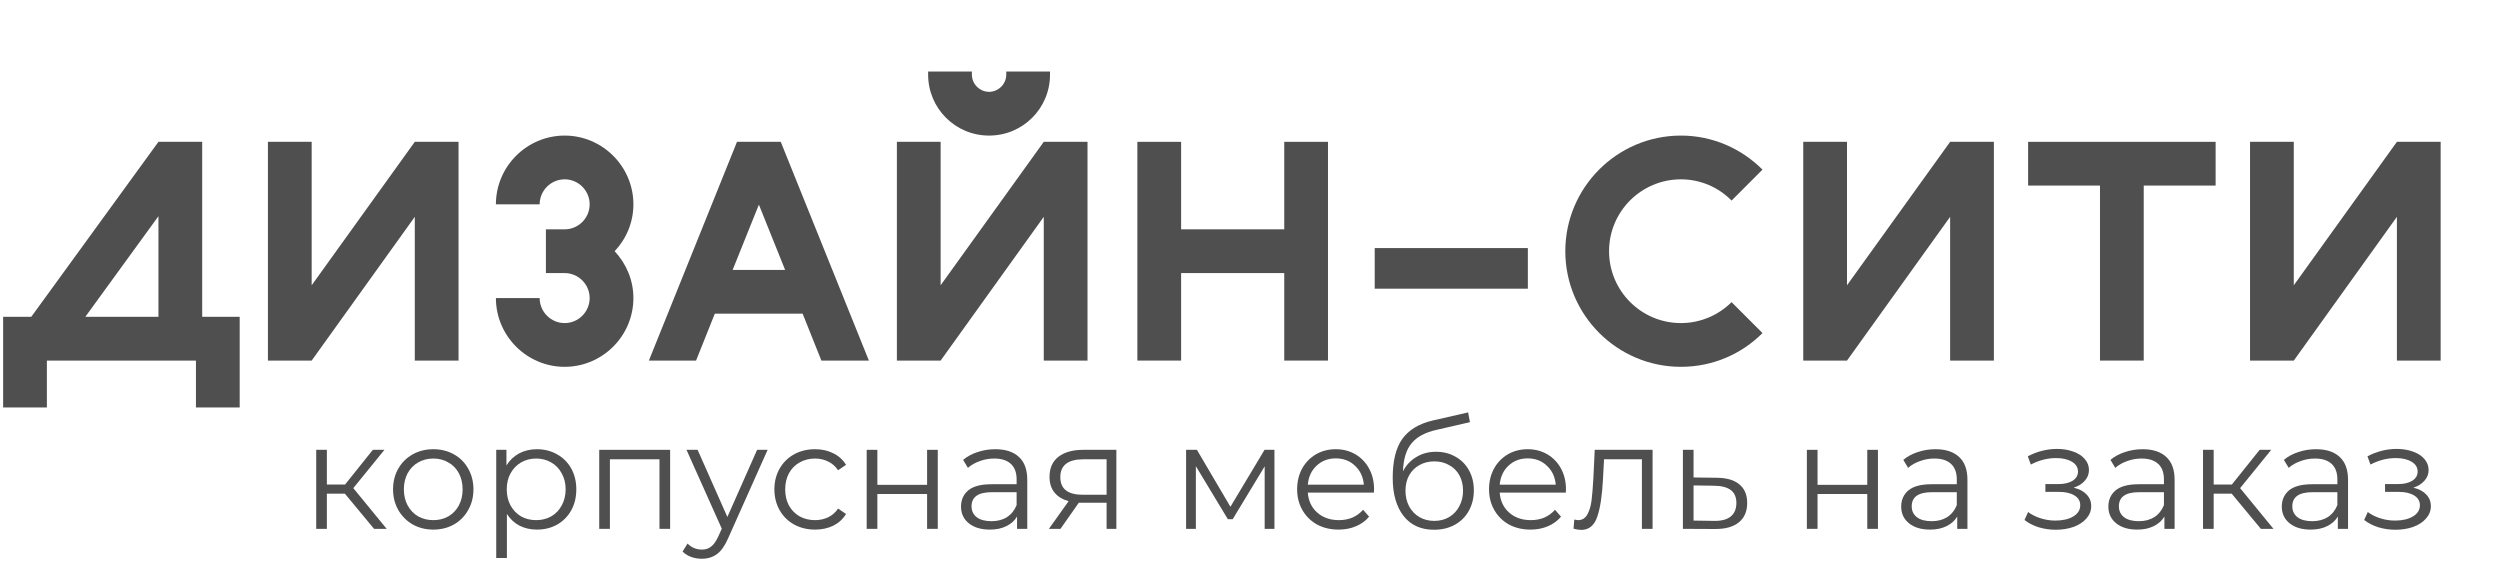
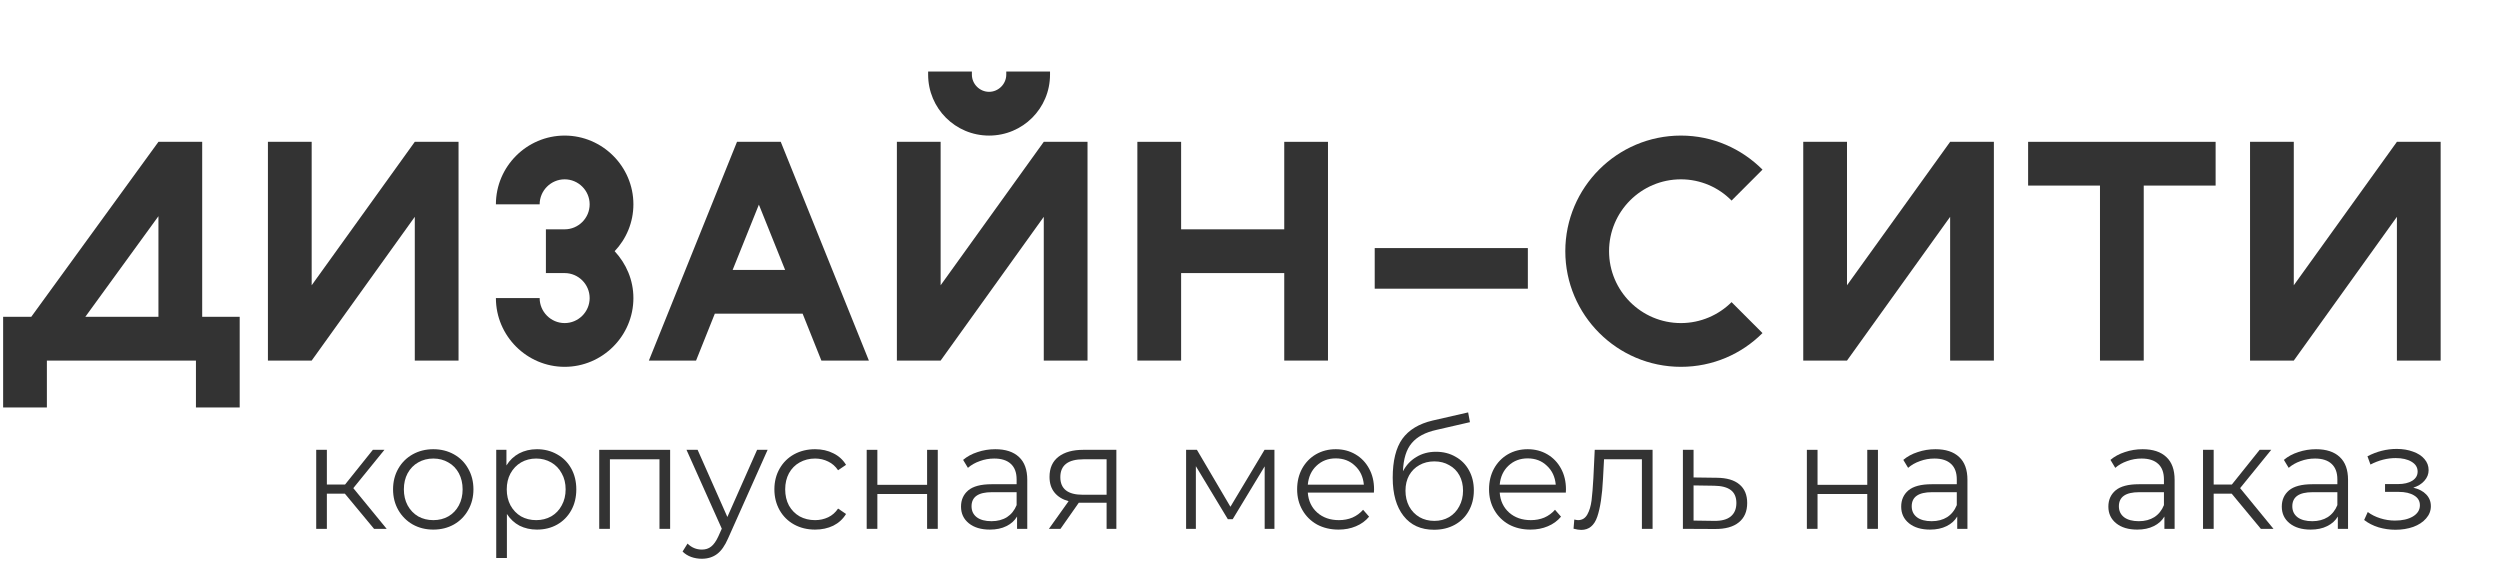
<svg xmlns="http://www.w3.org/2000/svg" width="130" height="30" viewBox="0 0 130 30" fill="none">
-   <path d="M0.163 21.188H2.438V18.75H10.189V21.188H12.464V16.475H10.514V7.375H8.239L1.625 16.475H0.163V21.188ZM8.239 16.475H4.436L8.239 11.242V16.475Z" fill="#4F4F4F" />
-   <path d="M21.569 11.275V18.75H23.844V7.375H21.569L16.207 14.834V7.375H13.932V18.75H16.207L21.569 11.275Z" fill="#4F4F4F" />
-   <path d="M28.062 10.625C28.062 9.91 28.647 9.325 29.362 9.325C30.077 9.325 30.662 9.91 30.662 10.625C30.662 11.34 30.077 11.925 29.362 11.925H28.387V14.2H29.362C30.077 14.2 30.662 14.785 30.662 15.5C30.662 16.215 30.077 16.8 29.362 16.8C28.647 16.8 28.062 16.215 28.062 15.5H25.787C25.787 17.466 27.395 19.075 29.362 19.075C31.328 19.075 32.937 17.466 32.937 15.5C32.937 14.557 32.563 13.713 31.962 13.062C32.563 12.429 32.937 11.568 32.937 10.625C32.937 8.659 31.328 7.05 29.362 7.05C27.395 7.05 25.787 8.659 25.787 10.625H28.062Z" fill="#4F4F4F" />
-   <path d="M33.742 18.75H36.195L37.17 16.312H41.737L42.712 18.75H45.182L40.599 7.375H38.324L33.742 18.75ZM39.462 10.641L40.827 14.037H38.097L39.462 10.641Z" fill="#4F4F4F" />
-   <path d="M48.913 18.75H46.638V7.375H48.913V14.834L54.276 7.375H56.551V18.75H54.276V11.275L48.913 18.75ZM52.326 3.881C52.326 4.369 51.919 4.775 51.432 4.775C50.944 4.775 50.538 4.369 50.538 3.881V3.719H48.263V3.881C48.263 5.636 49.677 7.05 51.432 7.05C53.187 7.05 54.601 5.636 54.601 3.881V3.719H52.326V3.881Z" fill="#4F4F4F" />
-   <path d="M66.781 18.75H69.055V7.375H66.781V11.925H61.418V7.375H59.143V18.75H61.418V14.2H66.781V18.75Z" fill="#4F4F4F" />
-   <path d="M79.448 12.9H71.485V15.012H79.448V12.9Z" fill="#4F4F4F" />
-   <path d="M83.671 13.062C83.671 10.999 85.345 9.325 87.409 9.325C88.432 9.325 89.375 9.748 90.041 10.43L91.65 8.821C90.561 7.732 89.066 7.05 87.409 7.05C84.094 7.05 81.396 9.748 81.396 13.062C81.396 16.378 84.094 19.075 87.409 19.075C89.066 19.075 90.561 18.409 91.65 17.32L90.041 15.711C89.375 16.378 88.432 16.8 87.409 16.8C85.345 16.8 83.671 15.126 83.671 13.062Z" fill="#4F4F4F" />
-   <path d="M101.407 11.275V18.75H103.682V7.375H101.407L96.044 14.834V7.375H93.769V18.75H96.044L101.407 11.275Z" fill="#4F4F4F" />
-   <path d="M105.462 7.375V9.65H109.199V18.75H111.474V9.65H115.212V7.375H105.462Z" fill="#4F4F4F" />
-   <path d="M124.639 11.275V18.75H126.914V7.375H124.639L119.277 14.834V7.375H117.002V18.75H119.277L124.639 11.275Z" fill="#4F4F4F" />
-   <path d="M17.935 25.672H16.997V27.5H16.443V23.391H16.997V25.195H17.943L19.388 23.391H19.99L18.372 25.383L20.107 27.5H19.451L17.935 25.672Z" fill="#4F4F4F" />
-   <path d="M22.533 27.539C22.137 27.539 21.78 27.451 21.462 27.273C21.145 27.091 20.895 26.841 20.712 26.523C20.53 26.206 20.439 25.846 20.439 25.445C20.439 25.044 20.53 24.685 20.712 24.367C20.895 24.049 21.145 23.802 21.462 23.625C21.78 23.448 22.137 23.359 22.533 23.359C22.928 23.359 23.285 23.448 23.603 23.625C23.921 23.802 24.168 24.049 24.345 24.367C24.527 24.685 24.619 25.044 24.619 25.445C24.619 25.846 24.527 26.206 24.345 26.523C24.168 26.841 23.921 27.091 23.603 27.273C23.285 27.451 22.928 27.539 22.533 27.539ZM22.533 27.047C22.824 27.047 23.085 26.982 23.314 26.852C23.548 26.716 23.73 26.526 23.861 26.281C23.991 26.037 24.056 25.758 24.056 25.445C24.056 25.133 23.991 24.854 23.861 24.609C23.73 24.365 23.548 24.177 23.314 24.047C23.085 23.912 22.824 23.844 22.533 23.844C22.241 23.844 21.978 23.912 21.744 24.047C21.514 24.177 21.332 24.365 21.197 24.609C21.066 24.854 21.001 25.133 21.001 25.445C21.001 25.758 21.066 26.037 21.197 26.281C21.332 26.526 21.514 26.716 21.744 26.852C21.978 26.982 22.241 27.047 22.533 27.047Z" fill="#4F4F4F" />
-   <path d="M27.921 23.359C28.307 23.359 28.656 23.448 28.968 23.625C29.281 23.797 29.525 24.042 29.703 24.359C29.88 24.677 29.968 25.039 29.968 25.445C29.968 25.857 29.88 26.221 29.703 26.539C29.525 26.857 29.281 27.104 28.968 27.281C28.661 27.453 28.312 27.539 27.921 27.539C27.588 27.539 27.286 27.471 27.015 27.336C26.749 27.195 26.531 26.992 26.359 26.727V29.016H25.804V23.391H26.335V24.203C26.502 23.932 26.721 23.724 26.991 23.578C27.268 23.432 27.578 23.359 27.921 23.359ZM27.882 27.047C28.169 27.047 28.429 26.982 28.663 26.852C28.898 26.716 29.08 26.526 29.21 26.281C29.346 26.037 29.413 25.758 29.413 25.445C29.413 25.133 29.346 24.857 29.21 24.617C29.08 24.372 28.898 24.182 28.663 24.047C28.429 23.912 28.169 23.844 27.882 23.844C27.59 23.844 27.328 23.912 27.093 24.047C26.864 24.182 26.682 24.372 26.546 24.617C26.416 24.857 26.351 25.133 26.351 25.445C26.351 25.758 26.416 26.037 26.546 26.281C26.682 26.526 26.864 26.716 27.093 26.852C27.328 26.982 27.59 27.047 27.882 27.047Z" fill="#4F4F4F" />
-   <path d="M34.847 23.391V27.5H34.293V23.883H31.715V27.5H31.16V23.391H34.847Z" fill="#4F4F4F" />
-   <path d="M39.916 23.391L37.862 27.992C37.695 28.378 37.502 28.651 37.283 28.812C37.065 28.974 36.802 29.055 36.494 29.055C36.297 29.055 36.112 29.023 35.94 28.961C35.768 28.898 35.619 28.805 35.494 28.68L35.752 28.266C35.961 28.474 36.211 28.578 36.502 28.578C36.69 28.578 36.849 28.526 36.979 28.422C37.114 28.318 37.239 28.141 37.354 27.891L37.533 27.492L35.698 23.391H36.276L37.823 26.883L39.369 23.391H39.916Z" fill="#4F4F4F" />
-   <path d="M42.385 27.539C41.979 27.539 41.614 27.451 41.291 27.273C40.973 27.096 40.723 26.849 40.541 26.531C40.359 26.208 40.268 25.846 40.268 25.445C40.268 25.044 40.359 24.685 40.541 24.367C40.723 24.049 40.973 23.802 41.291 23.625C41.614 23.448 41.979 23.359 42.385 23.359C42.739 23.359 43.054 23.43 43.33 23.57C43.611 23.706 43.833 23.906 43.994 24.172L43.58 24.453C43.445 24.25 43.273 24.099 43.065 24C42.856 23.896 42.63 23.844 42.385 23.844C42.088 23.844 41.82 23.912 41.58 24.047C41.346 24.177 41.161 24.365 41.026 24.609C40.895 24.854 40.83 25.133 40.83 25.445C40.83 25.763 40.895 26.044 41.026 26.289C41.161 26.529 41.346 26.716 41.58 26.852C41.82 26.982 42.088 27.047 42.385 27.047C42.63 27.047 42.856 26.997 43.065 26.898C43.273 26.799 43.445 26.648 43.58 26.445L43.994 26.727C43.833 26.992 43.611 27.195 43.33 27.336C43.049 27.471 42.734 27.539 42.385 27.539Z" fill="#4F4F4F" />
-   <path d="M45.068 23.391H45.623V25.211H48.209V23.391H48.764V27.5H48.209V25.688H45.623V27.5H45.068V23.391Z" fill="#4F4F4F" />
-   <path d="M51.754 23.359C52.291 23.359 52.702 23.495 52.989 23.766C53.275 24.031 53.418 24.427 53.418 24.953V27.5H52.887V26.859C52.762 27.073 52.577 27.24 52.332 27.359C52.093 27.479 51.806 27.539 51.473 27.539C51.015 27.539 50.65 27.43 50.379 27.211C50.108 26.992 49.973 26.703 49.973 26.344C49.973 25.995 50.098 25.713 50.348 25.5C50.603 25.287 51.007 25.18 51.559 25.18H52.864V24.93C52.864 24.576 52.765 24.307 52.567 24.125C52.369 23.938 52.08 23.844 51.7 23.844C51.439 23.844 51.189 23.888 50.95 23.977C50.71 24.06 50.504 24.177 50.332 24.328L50.082 23.914C50.291 23.737 50.541 23.602 50.832 23.508C51.124 23.409 51.431 23.359 51.754 23.359ZM51.559 27.102C51.871 27.102 52.14 27.031 52.364 26.891C52.587 26.745 52.754 26.537 52.864 26.266V25.594H51.575C50.871 25.594 50.52 25.838 50.52 26.328C50.52 26.568 50.611 26.758 50.793 26.898C50.976 27.034 51.231 27.102 51.559 27.102Z" fill="#4F4F4F" />
-   <path d="M58.051 23.391V27.5H57.543V26.141H56.098L55.145 27.5H54.543L55.567 26.062C55.249 25.974 55.004 25.823 54.832 25.609C54.66 25.396 54.575 25.125 54.575 24.797C54.575 24.338 54.731 23.99 55.043 23.75C55.356 23.51 55.783 23.391 56.325 23.391H58.051ZM55.137 24.812C55.137 25.422 55.525 25.727 56.301 25.727H57.543V23.883H56.34C55.538 23.883 55.137 24.193 55.137 24.812Z" fill="#4F4F4F" />
-   <path d="M66.271 23.391V27.5H65.763V24.25L64.099 27H63.849L62.185 24.242V27.5H61.677V23.391H62.24L63.982 26.352L65.756 23.391H66.271Z" fill="#4F4F4F" />
-   <path d="M71.443 25.617H68.006C68.037 26.044 68.201 26.391 68.498 26.656C68.795 26.917 69.17 27.047 69.623 27.047C69.878 27.047 70.113 27.003 70.326 26.914C70.54 26.82 70.725 26.685 70.881 26.508L71.193 26.867C71.011 27.086 70.782 27.253 70.506 27.367C70.235 27.482 69.936 27.539 69.607 27.539C69.186 27.539 68.811 27.451 68.482 27.273C68.159 27.091 67.907 26.841 67.725 26.523C67.542 26.206 67.451 25.846 67.451 25.445C67.451 25.044 67.537 24.685 67.709 24.367C67.886 24.049 68.126 23.802 68.428 23.625C68.735 23.448 69.079 23.359 69.459 23.359C69.839 23.359 70.18 23.448 70.482 23.625C70.784 23.802 71.022 24.049 71.193 24.367C71.365 24.68 71.451 25.039 71.451 25.445L71.443 25.617ZM69.459 23.836C69.063 23.836 68.73 23.963 68.459 24.219C68.193 24.469 68.042 24.797 68.006 25.203H70.92C70.883 24.797 70.73 24.469 70.459 24.219C70.193 23.963 69.86 23.836 69.459 23.836Z" fill="#4F4F4F" />
-   <path d="M74.671 23.492C75.051 23.492 75.39 23.578 75.687 23.75C75.989 23.917 76.223 24.154 76.39 24.461C76.557 24.763 76.64 25.109 76.64 25.5C76.64 25.901 76.551 26.258 76.374 26.57C76.203 26.878 75.96 27.117 75.648 27.289C75.335 27.461 74.976 27.547 74.57 27.547C73.887 27.547 73.359 27.307 72.984 26.828C72.609 26.349 72.421 25.688 72.421 24.844C72.421 23.963 72.588 23.289 72.921 22.82C73.26 22.352 73.786 22.034 74.499 21.867L76.343 21.445L76.437 21.953L74.703 22.352C74.114 22.482 73.682 22.713 73.406 23.047C73.129 23.375 72.978 23.862 72.953 24.508C73.119 24.19 73.351 23.943 73.648 23.766C73.945 23.583 74.286 23.492 74.671 23.492ZM74.585 27.086C74.872 27.086 75.127 27.021 75.351 26.891C75.58 26.755 75.757 26.568 75.882 26.328C76.012 26.088 76.078 25.818 76.078 25.516C76.078 25.213 76.015 24.948 75.89 24.719C75.765 24.49 75.588 24.312 75.359 24.188C75.135 24.057 74.877 23.992 74.585 23.992C74.294 23.992 74.033 24.057 73.804 24.188C73.58 24.312 73.403 24.49 73.273 24.719C73.148 24.948 73.085 25.213 73.085 25.516C73.085 25.818 73.148 26.088 73.273 26.328C73.403 26.568 73.583 26.755 73.812 26.891C74.041 27.021 74.299 27.086 74.585 27.086Z" fill="#4F4F4F" />
-   <path d="M81.423 25.617H77.985C78.016 26.044 78.18 26.391 78.477 26.656C78.774 26.917 79.149 27.047 79.602 27.047C79.858 27.047 80.092 27.003 80.305 26.914C80.519 26.82 80.704 26.685 80.86 26.508L81.173 26.867C80.99 27.086 80.761 27.253 80.485 27.367C80.214 27.482 79.915 27.539 79.587 27.539C79.165 27.539 78.79 27.451 78.462 27.273C78.139 27.091 77.886 26.841 77.704 26.523C77.522 26.206 77.43 25.846 77.43 25.445C77.43 25.044 77.516 24.685 77.688 24.367C77.865 24.049 78.105 23.802 78.407 23.625C78.714 23.448 79.058 23.359 79.438 23.359C79.818 23.359 80.16 23.448 80.462 23.625C80.764 23.802 81.001 24.049 81.173 24.367C81.344 24.68 81.43 25.039 81.43 25.445L81.423 25.617ZM79.438 23.836C79.042 23.836 78.709 23.963 78.438 24.219C78.173 24.469 78.022 24.797 77.985 25.203H80.899C80.863 24.797 80.709 24.469 80.438 24.219C80.173 23.963 79.839 23.836 79.438 23.836Z" fill="#4F4F4F" />
-   <path d="M85.934 23.391V27.5H85.379V23.883H83.41L83.356 24.898C83.314 25.753 83.215 26.409 83.059 26.867C82.903 27.326 82.624 27.555 82.223 27.555C82.113 27.555 81.981 27.534 81.824 27.492L81.863 27.016C81.957 27.037 82.022 27.047 82.059 27.047C82.272 27.047 82.434 26.948 82.543 26.75C82.653 26.552 82.725 26.307 82.762 26.016C82.798 25.724 82.829 25.338 82.856 24.859L82.926 23.391H85.934Z" fill="#4F4F4F" />
-   <path d="M89.276 24.844C89.792 24.849 90.182 24.963 90.448 25.188C90.719 25.412 90.854 25.734 90.854 26.156C90.854 26.594 90.709 26.93 90.417 27.164C90.13 27.398 89.714 27.513 89.167 27.508L87.511 27.5V23.391H88.065V24.828L89.276 24.844ZM89.136 27.086C89.516 27.091 89.802 27.016 89.995 26.859C90.193 26.698 90.292 26.463 90.292 26.156C90.292 25.854 90.195 25.63 90.003 25.484C89.81 25.338 89.521 25.263 89.136 25.258L88.065 25.242V27.07L89.136 27.086Z" fill="#4F4F4F" />
-   <path d="M93.957 23.391H94.512V25.211H97.098V23.391H97.653V27.5H97.098V25.688H94.512V27.5H93.957V23.391Z" fill="#4F4F4F" />
-   <path d="M100.643 23.359C101.18 23.359 101.591 23.495 101.878 23.766C102.164 24.031 102.307 24.427 102.307 24.953V27.5H101.776V26.859C101.651 27.073 101.466 27.24 101.221 27.359C100.982 27.479 100.695 27.539 100.362 27.539C99.904 27.539 99.539 27.43 99.268 27.211C98.998 26.992 98.862 26.703 98.862 26.344C98.862 25.995 98.987 25.713 99.237 25.5C99.492 25.287 99.896 25.18 100.448 25.18H101.753V24.93C101.753 24.576 101.654 24.307 101.456 24.125C101.258 23.938 100.969 23.844 100.589 23.844C100.328 23.844 100.078 23.888 99.839 23.977C99.599 24.06 99.393 24.177 99.222 24.328L98.972 23.914C99.18 23.737 99.43 23.602 99.722 23.508C100.013 23.409 100.32 23.359 100.643 23.359ZM100.448 27.102C100.761 27.102 101.029 27.031 101.253 26.891C101.477 26.745 101.643 26.537 101.753 26.266V25.594H100.464C99.761 25.594 99.409 25.838 99.409 26.328C99.409 26.568 99.5 26.758 99.682 26.898C99.865 27.034 100.12 27.102 100.448 27.102Z" fill="#4F4F4F" />
-   <path d="M107.829 25.359C108.12 25.427 108.344 25.544 108.501 25.711C108.662 25.878 108.743 26.081 108.743 26.32C108.743 26.56 108.659 26.773 108.493 26.961C108.331 27.148 108.11 27.294 107.829 27.398C107.547 27.497 107.238 27.547 106.899 27.547C106.602 27.547 106.311 27.505 106.024 27.422C105.738 27.333 105.488 27.206 105.274 27.039L105.462 26.625C105.649 26.766 105.868 26.875 106.118 26.953C106.368 27.031 106.62 27.07 106.876 27.07C107.256 27.07 107.566 27 107.805 26.859C108.05 26.713 108.172 26.518 108.172 26.273C108.172 26.055 108.074 25.885 107.876 25.766C107.678 25.641 107.407 25.578 107.063 25.578H106.36V25.172H107.032C107.339 25.172 107.587 25.115 107.774 25C107.962 24.88 108.055 24.721 108.055 24.523C108.055 24.305 107.949 24.133 107.735 24.008C107.527 23.883 107.253 23.82 106.915 23.82C106.472 23.82 106.034 23.932 105.602 24.156L105.446 23.727C105.936 23.471 106.443 23.344 106.969 23.344C107.282 23.344 107.563 23.391 107.813 23.484C108.068 23.573 108.266 23.701 108.407 23.867C108.553 24.034 108.626 24.227 108.626 24.445C108.626 24.654 108.553 24.838 108.407 25C108.266 25.162 108.074 25.281 107.829 25.359Z" fill="#4F4F4F" />
-   <path d="M111.416 23.359C111.953 23.359 112.364 23.495 112.65 23.766C112.937 24.031 113.08 24.427 113.08 24.953V27.5H112.549V26.859C112.424 27.073 112.239 27.24 111.994 27.359C111.755 27.479 111.468 27.539 111.135 27.539C110.676 27.539 110.312 27.43 110.041 27.211C109.77 26.992 109.635 26.703 109.635 26.344C109.635 25.995 109.76 25.713 110.01 25.5C110.265 25.287 110.669 25.18 111.221 25.18H112.525V24.93C112.525 24.576 112.426 24.307 112.229 24.125C112.031 23.938 111.742 23.844 111.361 23.844C111.101 23.844 110.851 23.888 110.611 23.977C110.372 24.06 110.166 24.177 109.994 24.328L109.744 23.914C109.953 23.737 110.203 23.602 110.494 23.508C110.786 23.409 111.093 23.359 111.416 23.359ZM111.221 27.102C111.533 27.102 111.801 27.031 112.025 26.891C112.249 26.745 112.416 26.537 112.525 26.266V25.594H111.236C110.533 25.594 110.182 25.838 110.182 26.328C110.182 26.568 110.273 26.758 110.455 26.898C110.637 27.034 110.893 27.102 111.221 27.102Z" fill="#4F4F4F" />
-   <path d="M116.049 25.672H115.111V27.5H114.557V23.391H115.111V25.195H116.057L117.502 23.391H118.104L116.486 25.383L118.221 27.5H117.565L116.049 25.672Z" fill="#4F4F4F" />
-   <path d="M120.434 23.359C120.97 23.359 121.382 23.495 121.668 23.766C121.955 24.031 122.098 24.427 122.098 24.953V27.5H121.567V26.859C121.442 27.073 121.257 27.24 121.012 27.359C120.773 27.479 120.486 27.539 120.153 27.539C119.694 27.539 119.33 27.43 119.059 27.211C118.788 26.992 118.653 26.703 118.653 26.344C118.653 25.995 118.778 25.713 119.028 25.5C119.283 25.287 119.687 25.18 120.239 25.18H121.543V24.93C121.543 24.576 121.444 24.307 121.247 24.125C121.049 23.938 120.76 23.844 120.379 23.844C120.119 23.844 119.869 23.888 119.629 23.977C119.39 24.06 119.184 24.177 119.012 24.328L118.762 23.914C118.97 23.737 119.22 23.602 119.512 23.508C119.804 23.409 120.111 23.359 120.434 23.359ZM120.239 27.102C120.551 27.102 120.819 27.031 121.043 26.891C121.267 26.745 121.434 26.537 121.543 26.266V25.594H120.254C119.551 25.594 119.2 25.838 119.2 26.328C119.2 26.568 119.291 26.758 119.473 26.898C119.655 27.034 119.911 27.102 120.239 27.102Z" fill="#4F4F4F" />
-   <path d="M125.491 25.359C125.782 25.427 126.006 25.544 126.163 25.711C126.324 25.878 126.405 26.081 126.405 26.32C126.405 26.56 126.322 26.773 126.155 26.961C125.993 27.148 125.772 27.294 125.491 27.398C125.21 27.497 124.9 27.547 124.561 27.547C124.264 27.547 123.973 27.505 123.686 27.422C123.4 27.333 123.15 27.206 122.936 27.039L123.124 26.625C123.311 26.766 123.53 26.875 123.78 26.953C124.03 27.031 124.282 27.07 124.538 27.07C124.918 27.07 125.228 27 125.467 26.859C125.712 26.713 125.835 26.518 125.835 26.273C125.835 26.055 125.736 25.885 125.538 25.766C125.34 25.641 125.069 25.578 124.725 25.578H124.022V25.172H124.694C125.001 25.172 125.249 25.115 125.436 25C125.624 24.88 125.717 24.721 125.717 24.523C125.717 24.305 125.611 24.133 125.397 24.008C125.189 23.883 124.915 23.82 124.577 23.82C124.134 23.82 123.697 23.932 123.264 24.156L123.108 23.727C123.598 23.471 124.105 23.344 124.631 23.344C124.944 23.344 125.225 23.391 125.475 23.484C125.73 23.573 125.928 23.701 126.069 23.867C126.215 24.034 126.288 24.227 126.288 24.445C126.288 24.654 126.215 24.838 126.069 25C125.928 25.162 125.736 25.281 125.491 25.359Z" fill="#4F4F4F" />
+   <path d="M0.163 21.188H2.438V18.75H10.189V21.188H12.464V16.475H10.514V7.375H8.239L1.625 16.475H0.163V21.188ZM8.239 16.475H4.436L8.239 11.242V16.475Z" fill="#333333" />
+   <path d="M21.569 11.275V18.75H23.844V7.375H21.569L16.207 14.834V7.375H13.932V18.75H16.207L21.569 11.275Z" fill="#333333" />
+   <path d="M28.062 10.625C28.062 9.91 28.647 9.325 29.362 9.325C30.077 9.325 30.662 9.91 30.662 10.625C30.662 11.34 30.077 11.925 29.362 11.925H28.387V14.2H29.362C30.077 14.2 30.662 14.785 30.662 15.5C30.662 16.215 30.077 16.8 29.362 16.8C28.647 16.8 28.062 16.215 28.062 15.5H25.787C25.787 17.466 27.395 19.075 29.362 19.075C31.328 19.075 32.937 17.466 32.937 15.5C32.937 14.557 32.563 13.713 31.962 13.062C32.563 12.429 32.937 11.568 32.937 10.625C32.937 8.659 31.328 7.05 29.362 7.05C27.395 7.05 25.787 8.659 25.787 10.625H28.062Z" fill="#333333" />
+   <path d="M33.742 18.75H36.195L37.17 16.312H41.737L42.712 18.75H45.182L40.599 7.375H38.324L33.742 18.75ZM39.462 10.641L40.827 14.037H38.097L39.462 10.641Z" fill="#333333" />
+   <path d="M48.913 18.75H46.638V7.375H48.913V14.834L54.276 7.375H56.551V18.75H54.276V11.275L48.913 18.75ZM52.326 3.881C52.326 4.369 51.919 4.775 51.432 4.775C50.944 4.775 50.538 4.369 50.538 3.881V3.719H48.263V3.881C48.263 5.636 49.677 7.05 51.432 7.05C53.187 7.05 54.601 5.636 54.601 3.881V3.719H52.326V3.881Z" fill="#333333" />
+   <path d="M66.781 18.75H69.055V7.375H66.781V11.925H61.418V7.375H59.143V18.75H61.418V14.2H66.781V18.75Z" fill="#333333" />
+   <path d="M79.448 12.9H71.485V15.012H79.448V12.9Z" fill="#333333" />
+   <path d="M83.671 13.062C83.671 10.999 85.345 9.325 87.409 9.325C88.432 9.325 89.375 9.748 90.041 10.43L91.65 8.821C90.561 7.732 89.066 7.05 87.409 7.05C84.094 7.05 81.396 9.748 81.396 13.062C81.396 16.378 84.094 19.075 87.409 19.075C89.066 19.075 90.561 18.409 91.65 17.32L90.041 15.711C89.375 16.378 88.432 16.8 87.409 16.8C85.345 16.8 83.671 15.126 83.671 13.062Z" fill="#333333" />
+   <path d="M101.407 11.275V18.75H103.682V7.375H101.407L96.044 14.834V7.375H93.769V18.75H96.044L101.407 11.275Z" fill="#333333" />
+   <path d="M105.462 7.375V9.65H109.199V18.75H111.474V9.65H115.212V7.375H105.462Z" fill="#333333" />
+   <path d="M124.639 11.275V18.75H126.914V7.375H124.639L119.277 14.834V7.375H117.002V18.75H119.277L124.639 11.275Z" fill="#333333" />
+   <path d="M17.935 25.672H16.997V27.5H16.443V23.391H16.997V25.195H17.943L19.388 23.391H19.99L18.372 25.383L20.107 27.5H19.451L17.935 25.672Z" fill="#333333" />
+   <path d="M22.533 27.539C22.137 27.539 21.78 27.451 21.462 27.273C21.145 27.091 20.895 26.841 20.712 26.523C20.53 26.206 20.439 25.846 20.439 25.445C20.439 25.044 20.53 24.685 20.712 24.367C20.895 24.049 21.145 23.802 21.462 23.625C21.78 23.448 22.137 23.359 22.533 23.359C22.928 23.359 23.285 23.448 23.603 23.625C23.921 23.802 24.168 24.049 24.345 24.367C24.527 24.685 24.619 25.044 24.619 25.445C24.619 25.846 24.527 26.206 24.345 26.523C24.168 26.841 23.921 27.091 23.603 27.273C23.285 27.451 22.928 27.539 22.533 27.539ZM22.533 27.047C22.824 27.047 23.085 26.982 23.314 26.852C23.548 26.716 23.73 26.526 23.861 26.281C23.991 26.037 24.056 25.758 24.056 25.445C24.056 25.133 23.991 24.854 23.861 24.609C23.73 24.365 23.548 24.177 23.314 24.047C23.085 23.912 22.824 23.844 22.533 23.844C22.241 23.844 21.978 23.912 21.744 24.047C21.514 24.177 21.332 24.365 21.197 24.609C21.066 24.854 21.001 25.133 21.001 25.445C21.001 25.758 21.066 26.037 21.197 26.281C21.332 26.526 21.514 26.716 21.744 26.852C21.978 26.982 22.241 27.047 22.533 27.047Z" fill="#333333" />
+   <path d="M27.921 23.359C28.307 23.359 28.656 23.448 28.968 23.625C29.281 23.797 29.525 24.042 29.703 24.359C29.88 24.677 29.968 25.039 29.968 25.445C29.968 25.857 29.88 26.221 29.703 26.539C29.525 26.857 29.281 27.104 28.968 27.281C28.661 27.453 28.312 27.539 27.921 27.539C27.588 27.539 27.286 27.471 27.015 27.336C26.749 27.195 26.531 26.992 26.359 26.727V29.016H25.804V23.391H26.335V24.203C26.502 23.932 26.721 23.724 26.991 23.578C27.268 23.432 27.578 23.359 27.921 23.359ZM27.882 27.047C28.169 27.047 28.429 26.982 28.663 26.852C28.898 26.716 29.08 26.526 29.21 26.281C29.346 26.037 29.413 25.758 29.413 25.445C29.413 25.133 29.346 24.857 29.21 24.617C29.08 24.372 28.898 24.182 28.663 24.047C28.429 23.912 28.169 23.844 27.882 23.844C27.59 23.844 27.328 23.912 27.093 24.047C26.864 24.182 26.682 24.372 26.546 24.617C26.416 24.857 26.351 25.133 26.351 25.445C26.351 25.758 26.416 26.037 26.546 26.281C26.682 26.526 26.864 26.716 27.093 26.852C27.328 26.982 27.59 27.047 27.882 27.047Z" fill="#333333" />
+   <path d="M34.847 23.391V27.5H34.293V23.883H31.715V27.5H31.16V23.391H34.847Z" fill="#333333" />
+   <path d="M39.916 23.391L37.862 27.992C37.695 28.378 37.502 28.651 37.283 28.812C37.065 28.974 36.802 29.055 36.494 29.055C36.297 29.055 36.112 29.023 35.94 28.961C35.768 28.898 35.619 28.805 35.494 28.68L35.752 28.266C35.961 28.474 36.211 28.578 36.502 28.578C36.69 28.578 36.849 28.526 36.979 28.422C37.114 28.318 37.239 28.141 37.354 27.891L37.533 27.492L35.698 23.391H36.276L37.823 26.883L39.369 23.391H39.916Z" fill="#333333" />
+   <path d="M42.385 27.539C41.979 27.539 41.614 27.451 41.291 27.273C40.973 27.096 40.723 26.849 40.541 26.531C40.359 26.208 40.268 25.846 40.268 25.445C40.268 25.044 40.359 24.685 40.541 24.367C40.723 24.049 40.973 23.802 41.291 23.625C41.614 23.448 41.979 23.359 42.385 23.359C42.739 23.359 43.054 23.43 43.33 23.57C43.611 23.706 43.833 23.906 43.994 24.172L43.58 24.453C43.445 24.25 43.273 24.099 43.065 24C42.856 23.896 42.63 23.844 42.385 23.844C42.088 23.844 41.82 23.912 41.58 24.047C41.346 24.177 41.161 24.365 41.026 24.609C40.895 24.854 40.83 25.133 40.83 25.445C40.83 25.763 40.895 26.044 41.026 26.289C41.161 26.529 41.346 26.716 41.58 26.852C41.82 26.982 42.088 27.047 42.385 27.047C42.63 27.047 42.856 26.997 43.065 26.898C43.273 26.799 43.445 26.648 43.58 26.445L43.994 26.727C43.833 26.992 43.611 27.195 43.33 27.336C43.049 27.471 42.734 27.539 42.385 27.539Z" fill="#333333" />
+   <path d="M45.068 23.391H45.623V25.211H48.209V23.391H48.764V27.5H48.209V25.688H45.623V27.5H45.068V23.391Z" fill="#333333" />
+   <path d="M51.754 23.359C52.291 23.359 52.702 23.495 52.989 23.766C53.275 24.031 53.418 24.427 53.418 24.953V27.5H52.887V26.859C52.762 27.073 52.577 27.24 52.332 27.359C52.093 27.479 51.806 27.539 51.473 27.539C51.015 27.539 50.65 27.43 50.379 27.211C50.108 26.992 49.973 26.703 49.973 26.344C49.973 25.995 50.098 25.713 50.348 25.5C50.603 25.287 51.007 25.18 51.559 25.18H52.864V24.93C52.864 24.576 52.765 24.307 52.567 24.125C52.369 23.938 52.08 23.844 51.7 23.844C51.439 23.844 51.189 23.888 50.95 23.977C50.71 24.06 50.504 24.177 50.332 24.328L50.082 23.914C50.291 23.737 50.541 23.602 50.832 23.508C51.124 23.409 51.431 23.359 51.754 23.359ZM51.559 27.102C51.871 27.102 52.14 27.031 52.364 26.891C52.587 26.745 52.754 26.537 52.864 26.266V25.594H51.575C50.871 25.594 50.52 25.838 50.52 26.328C50.52 26.568 50.611 26.758 50.793 26.898C50.976 27.034 51.231 27.102 51.559 27.102Z" fill="#333333" />
+   <path d="M58.051 23.391V27.5H57.543V26.141H56.098L55.145 27.5H54.543L55.567 26.062C55.249 25.974 55.004 25.823 54.832 25.609C54.66 25.396 54.575 25.125 54.575 24.797C54.575 24.338 54.731 23.99 55.043 23.75C55.356 23.51 55.783 23.391 56.325 23.391H58.051ZM55.137 24.812C55.137 25.422 55.525 25.727 56.301 25.727H57.543V23.883H56.34C55.538 23.883 55.137 24.193 55.137 24.812Z" fill="#333333" />
+   <path d="M66.271 23.391V27.5H65.763V24.25L64.099 27H63.849L62.185 24.242V27.5H61.677V23.391H62.24L63.982 26.352L65.756 23.391H66.271Z" fill="#333333" />
+   <path d="M71.443 25.617H68.006C68.037 26.044 68.201 26.391 68.498 26.656C68.795 26.917 69.17 27.047 69.623 27.047C69.878 27.047 70.113 27.003 70.326 26.914C70.54 26.82 70.725 26.685 70.881 26.508L71.193 26.867C71.011 27.086 70.782 27.253 70.506 27.367C70.235 27.482 69.936 27.539 69.607 27.539C69.186 27.539 68.811 27.451 68.482 27.273C68.159 27.091 67.907 26.841 67.725 26.523C67.542 26.206 67.451 25.846 67.451 25.445C67.451 25.044 67.537 24.685 67.709 24.367C67.886 24.049 68.126 23.802 68.428 23.625C68.735 23.448 69.079 23.359 69.459 23.359C69.839 23.359 70.18 23.448 70.482 23.625C70.784 23.802 71.022 24.049 71.193 24.367C71.365 24.68 71.451 25.039 71.451 25.445L71.443 25.617ZM69.459 23.836C69.063 23.836 68.73 23.963 68.459 24.219C68.193 24.469 68.042 24.797 68.006 25.203H70.92C70.883 24.797 70.73 24.469 70.459 24.219C70.193 23.963 69.86 23.836 69.459 23.836Z" fill="#333333" />
+   <path d="M74.671 23.492C75.051 23.492 75.39 23.578 75.687 23.75C75.989 23.917 76.223 24.154 76.39 24.461C76.557 24.763 76.64 25.109 76.64 25.5C76.64 25.901 76.551 26.258 76.374 26.57C76.203 26.878 75.96 27.117 75.648 27.289C75.335 27.461 74.976 27.547 74.57 27.547C73.887 27.547 73.359 27.307 72.984 26.828C72.609 26.349 72.421 25.688 72.421 24.844C72.421 23.963 72.588 23.289 72.921 22.82C73.26 22.352 73.786 22.034 74.499 21.867L76.343 21.445L76.437 21.953L74.703 22.352C74.114 22.482 73.682 22.713 73.406 23.047C73.129 23.375 72.978 23.862 72.953 24.508C73.119 24.19 73.351 23.943 73.648 23.766C73.945 23.583 74.286 23.492 74.671 23.492ZM74.585 27.086C74.872 27.086 75.127 27.021 75.351 26.891C75.58 26.755 75.757 26.568 75.882 26.328C76.012 26.088 76.078 25.818 76.078 25.516C76.078 25.213 76.015 24.948 75.89 24.719C75.765 24.49 75.588 24.312 75.359 24.188C75.135 24.057 74.877 23.992 74.585 23.992C74.294 23.992 74.033 24.057 73.804 24.188C73.58 24.312 73.403 24.49 73.273 24.719C73.148 24.948 73.085 25.213 73.085 25.516C73.085 25.818 73.148 26.088 73.273 26.328C73.403 26.568 73.583 26.755 73.812 26.891C74.041 27.021 74.299 27.086 74.585 27.086Z" fill="#333333" />
+   <path d="M81.423 25.617H77.985C78.016 26.044 78.18 26.391 78.477 26.656C78.774 26.917 79.149 27.047 79.602 27.047C79.858 27.047 80.092 27.003 80.305 26.914C80.519 26.82 80.704 26.685 80.86 26.508L81.173 26.867C80.99 27.086 80.761 27.253 80.485 27.367C80.214 27.482 79.915 27.539 79.587 27.539C79.165 27.539 78.79 27.451 78.462 27.273C78.139 27.091 77.886 26.841 77.704 26.523C77.522 26.206 77.43 25.846 77.43 25.445C77.43 25.044 77.516 24.685 77.688 24.367C77.865 24.049 78.105 23.802 78.407 23.625C78.714 23.448 79.058 23.359 79.438 23.359C79.818 23.359 80.16 23.448 80.462 23.625C80.764 23.802 81.001 24.049 81.173 24.367C81.344 24.68 81.43 25.039 81.43 25.445L81.423 25.617ZM79.438 23.836C79.042 23.836 78.709 23.963 78.438 24.219C78.173 24.469 78.022 24.797 77.985 25.203H80.899C80.863 24.797 80.709 24.469 80.438 24.219C80.173 23.963 79.839 23.836 79.438 23.836Z" fill="#333333" />
+   <path d="M85.934 23.391V27.5H85.379V23.883H83.41L83.356 24.898C83.314 25.753 83.215 26.409 83.059 26.867C82.903 27.326 82.624 27.555 82.223 27.555C82.113 27.555 81.981 27.534 81.824 27.492L81.863 27.016C81.957 27.037 82.022 27.047 82.059 27.047C82.272 27.047 82.434 26.948 82.543 26.75C82.653 26.552 82.725 26.307 82.762 26.016C82.798 25.724 82.829 25.338 82.856 24.859L82.926 23.391H85.934Z" fill="#333333" />
+   <path d="M89.276 24.844C89.792 24.849 90.182 24.963 90.448 25.188C90.719 25.412 90.854 25.734 90.854 26.156C90.854 26.594 90.709 26.93 90.417 27.164C90.13 27.398 89.714 27.513 89.167 27.508L87.511 27.5V23.391H88.065V24.828L89.276 24.844ZM89.136 27.086C89.516 27.091 89.802 27.016 89.995 26.859C90.193 26.698 90.292 26.463 90.292 26.156C90.292 25.854 90.195 25.63 90.003 25.484C89.81 25.338 89.521 25.263 89.136 25.258L88.065 25.242V27.07L89.136 27.086Z" fill="#333333" />
+   <path d="M93.957 23.391H94.512V25.211H97.098V23.391H97.653V27.5H97.098V25.688H94.512V27.5H93.957V23.391Z" fill="#333333" />
+   <path d="M100.643 23.359C101.18 23.359 101.591 23.495 101.878 23.766C102.164 24.031 102.307 24.427 102.307 24.953V27.5H101.776V26.859C101.651 27.073 101.466 27.24 101.221 27.359C100.982 27.479 100.695 27.539 100.362 27.539C99.904 27.539 99.539 27.43 99.268 27.211C98.998 26.992 98.862 26.703 98.862 26.344C98.862 25.995 98.987 25.713 99.237 25.5C99.492 25.287 99.896 25.18 100.448 25.18H101.753V24.93C101.753 24.576 101.654 24.307 101.456 24.125C101.258 23.938 100.969 23.844 100.589 23.844C100.328 23.844 100.078 23.888 99.839 23.977C99.599 24.06 99.393 24.177 99.222 24.328L98.972 23.914C99.18 23.737 99.43 23.602 99.722 23.508C100.013 23.409 100.32 23.359 100.643 23.359ZM100.448 27.102C100.761 27.102 101.029 27.031 101.253 26.891C101.477 26.745 101.643 26.537 101.753 26.266V25.594H100.464C99.761 25.594 99.409 25.838 99.409 26.328C99.409 26.568 99.5 26.758 99.682 26.898C99.865 27.034 100.12 27.102 100.448 27.102Z" fill="#333333" />
+   <path d="M107.829 25.359C108.12 25.427 108.344 25.544 108.501 25.711C108.662 25.878 108.743 26.081 108.743 26.32C108.743 26.56 108.659 26.773 108.493 26.961C108.331 27.148 108.11 27.294 107.829 27.398C107.547 27.497 107.238 27.547 106.899 27.547C106.602 27.547 106.311 27.505 106.024 27.422C105.738 27.333 105.488 27.206 105.274 27.039L105.462 26.625C105.649 26.766 105.868 26.875 106.118 26.953C106.368 27.031 106.62 27.07 106.876 27.07C107.256 27.07 107.566 27 107.805 26.859C108.05 26.713 108.172 26.518 108.172 26.273C108.172 26.055 108.074 25.885 107.876 25.766C107.678 25.641 107.407 25.578 107.063 25.578H106.36V25.172H107.032C107.339 25.172 107.587 25.115 107.774 25C107.962 24.88 108.055 24.721 108.055 24.523C108.055 24.305 107.949 24.133 107.735 24.008C107.527 23.883 107.253 23.82 106.915 23.82C106.472 23.82 106.034 23.932 105.602 24.156L105.446 23.727C105.936 23.471 106.443 23.344 106.969 23.344C107.282 23.344 107.563 23.391 107.813 23.484C108.068 23.573 108.266 23.701 108.407 23.867C108.553 24.034 108.626 24.227 108.626 24.445C108.626 24.654 108.553 24.838 108.407 25C108.266 25.162 108.074 25.281 107.829 25.359Z" fill="#333333F" />
+   <path d="M111.416 23.359C111.953 23.359 112.364 23.495 112.65 23.766C112.937 24.031 113.08 24.427 113.08 24.953V27.5H112.549V26.859C112.424 27.073 112.239 27.24 111.994 27.359C111.755 27.479 111.468 27.539 111.135 27.539C110.676 27.539 110.312 27.43 110.041 27.211C109.77 26.992 109.635 26.703 109.635 26.344C109.635 25.995 109.76 25.713 110.01 25.5C110.265 25.287 110.669 25.18 111.221 25.18H112.525V24.93C112.525 24.576 112.426 24.307 112.229 24.125C112.031 23.938 111.742 23.844 111.361 23.844C111.101 23.844 110.851 23.888 110.611 23.977C110.372 24.06 110.166 24.177 109.994 24.328L109.744 23.914C109.953 23.737 110.203 23.602 110.494 23.508C110.786 23.409 111.093 23.359 111.416 23.359ZM111.221 27.102C111.533 27.102 111.801 27.031 112.025 26.891C112.249 26.745 112.416 26.537 112.525 26.266V25.594H111.236C110.533 25.594 110.182 25.838 110.182 26.328C110.182 26.568 110.273 26.758 110.455 26.898C110.637 27.034 110.893 27.102 111.221 27.102Z" fill="#333333" />
+   <path d="M116.049 25.672H115.111V27.5H114.557V23.391H115.111V25.195H116.057L117.502 23.391H118.104L116.486 25.383L118.221 27.5H117.565L116.049 25.672Z" fill="#333333" />
+   <path d="M120.434 23.359C120.97 23.359 121.382 23.495 121.668 23.766C121.955 24.031 122.098 24.427 122.098 24.953V27.5H121.567V26.859C121.442 27.073 121.257 27.24 121.012 27.359C120.773 27.479 120.486 27.539 120.153 27.539C119.694 27.539 119.33 27.43 119.059 27.211C118.788 26.992 118.653 26.703 118.653 26.344C118.653 25.995 118.778 25.713 119.028 25.5C119.283 25.287 119.687 25.18 120.239 25.18H121.543V24.93C121.543 24.576 121.444 24.307 121.247 24.125C121.049 23.938 120.76 23.844 120.379 23.844C120.119 23.844 119.869 23.888 119.629 23.977C119.39 24.06 119.184 24.177 119.012 24.328L118.762 23.914C118.97 23.737 119.22 23.602 119.512 23.508C119.804 23.409 120.111 23.359 120.434 23.359ZM120.239 27.102C120.551 27.102 120.819 27.031 121.043 26.891C121.267 26.745 121.434 26.537 121.543 26.266V25.594H120.254C119.551 25.594 119.2 25.838 119.2 26.328C119.2 26.568 119.291 26.758 119.473 26.898C119.655 27.034 119.911 27.102 120.239 27.102Z" fill="#333333" />
+   <path d="M125.491 25.359C125.782 25.427 126.006 25.544 126.163 25.711C126.324 25.878 126.405 26.081 126.405 26.32C126.405 26.56 126.322 26.773 126.155 26.961C125.993 27.148 125.772 27.294 125.491 27.398C125.21 27.497 124.9 27.547 124.561 27.547C124.264 27.547 123.973 27.505 123.686 27.422C123.4 27.333 123.15 27.206 122.936 27.039L123.124 26.625C123.311 26.766 123.53 26.875 123.78 26.953C124.03 27.031 124.282 27.07 124.538 27.07C124.918 27.07 125.228 27 125.467 26.859C125.712 26.713 125.835 26.518 125.835 26.273C125.835 26.055 125.736 25.885 125.538 25.766C125.34 25.641 125.069 25.578 124.725 25.578H124.022V25.172H124.694C125.001 25.172 125.249 25.115 125.436 25C125.624 24.88 125.717 24.721 125.717 24.523C125.717 24.305 125.611 24.133 125.397 24.008C125.189 23.883 124.915 23.82 124.577 23.82C124.134 23.82 123.697 23.932 123.264 24.156L123.108 23.727C123.598 23.471 124.105 23.344 124.631 23.344C124.944 23.344 125.225 23.391 125.475 23.484C125.73 23.573 125.928 23.701 126.069 23.867C126.215 24.034 126.288 24.227 126.288 24.445C126.288 24.654 126.215 24.838 126.069 25C125.928 25.162 125.736 25.281 125.491 25.359Z" fill="#333333" />
</svg>
